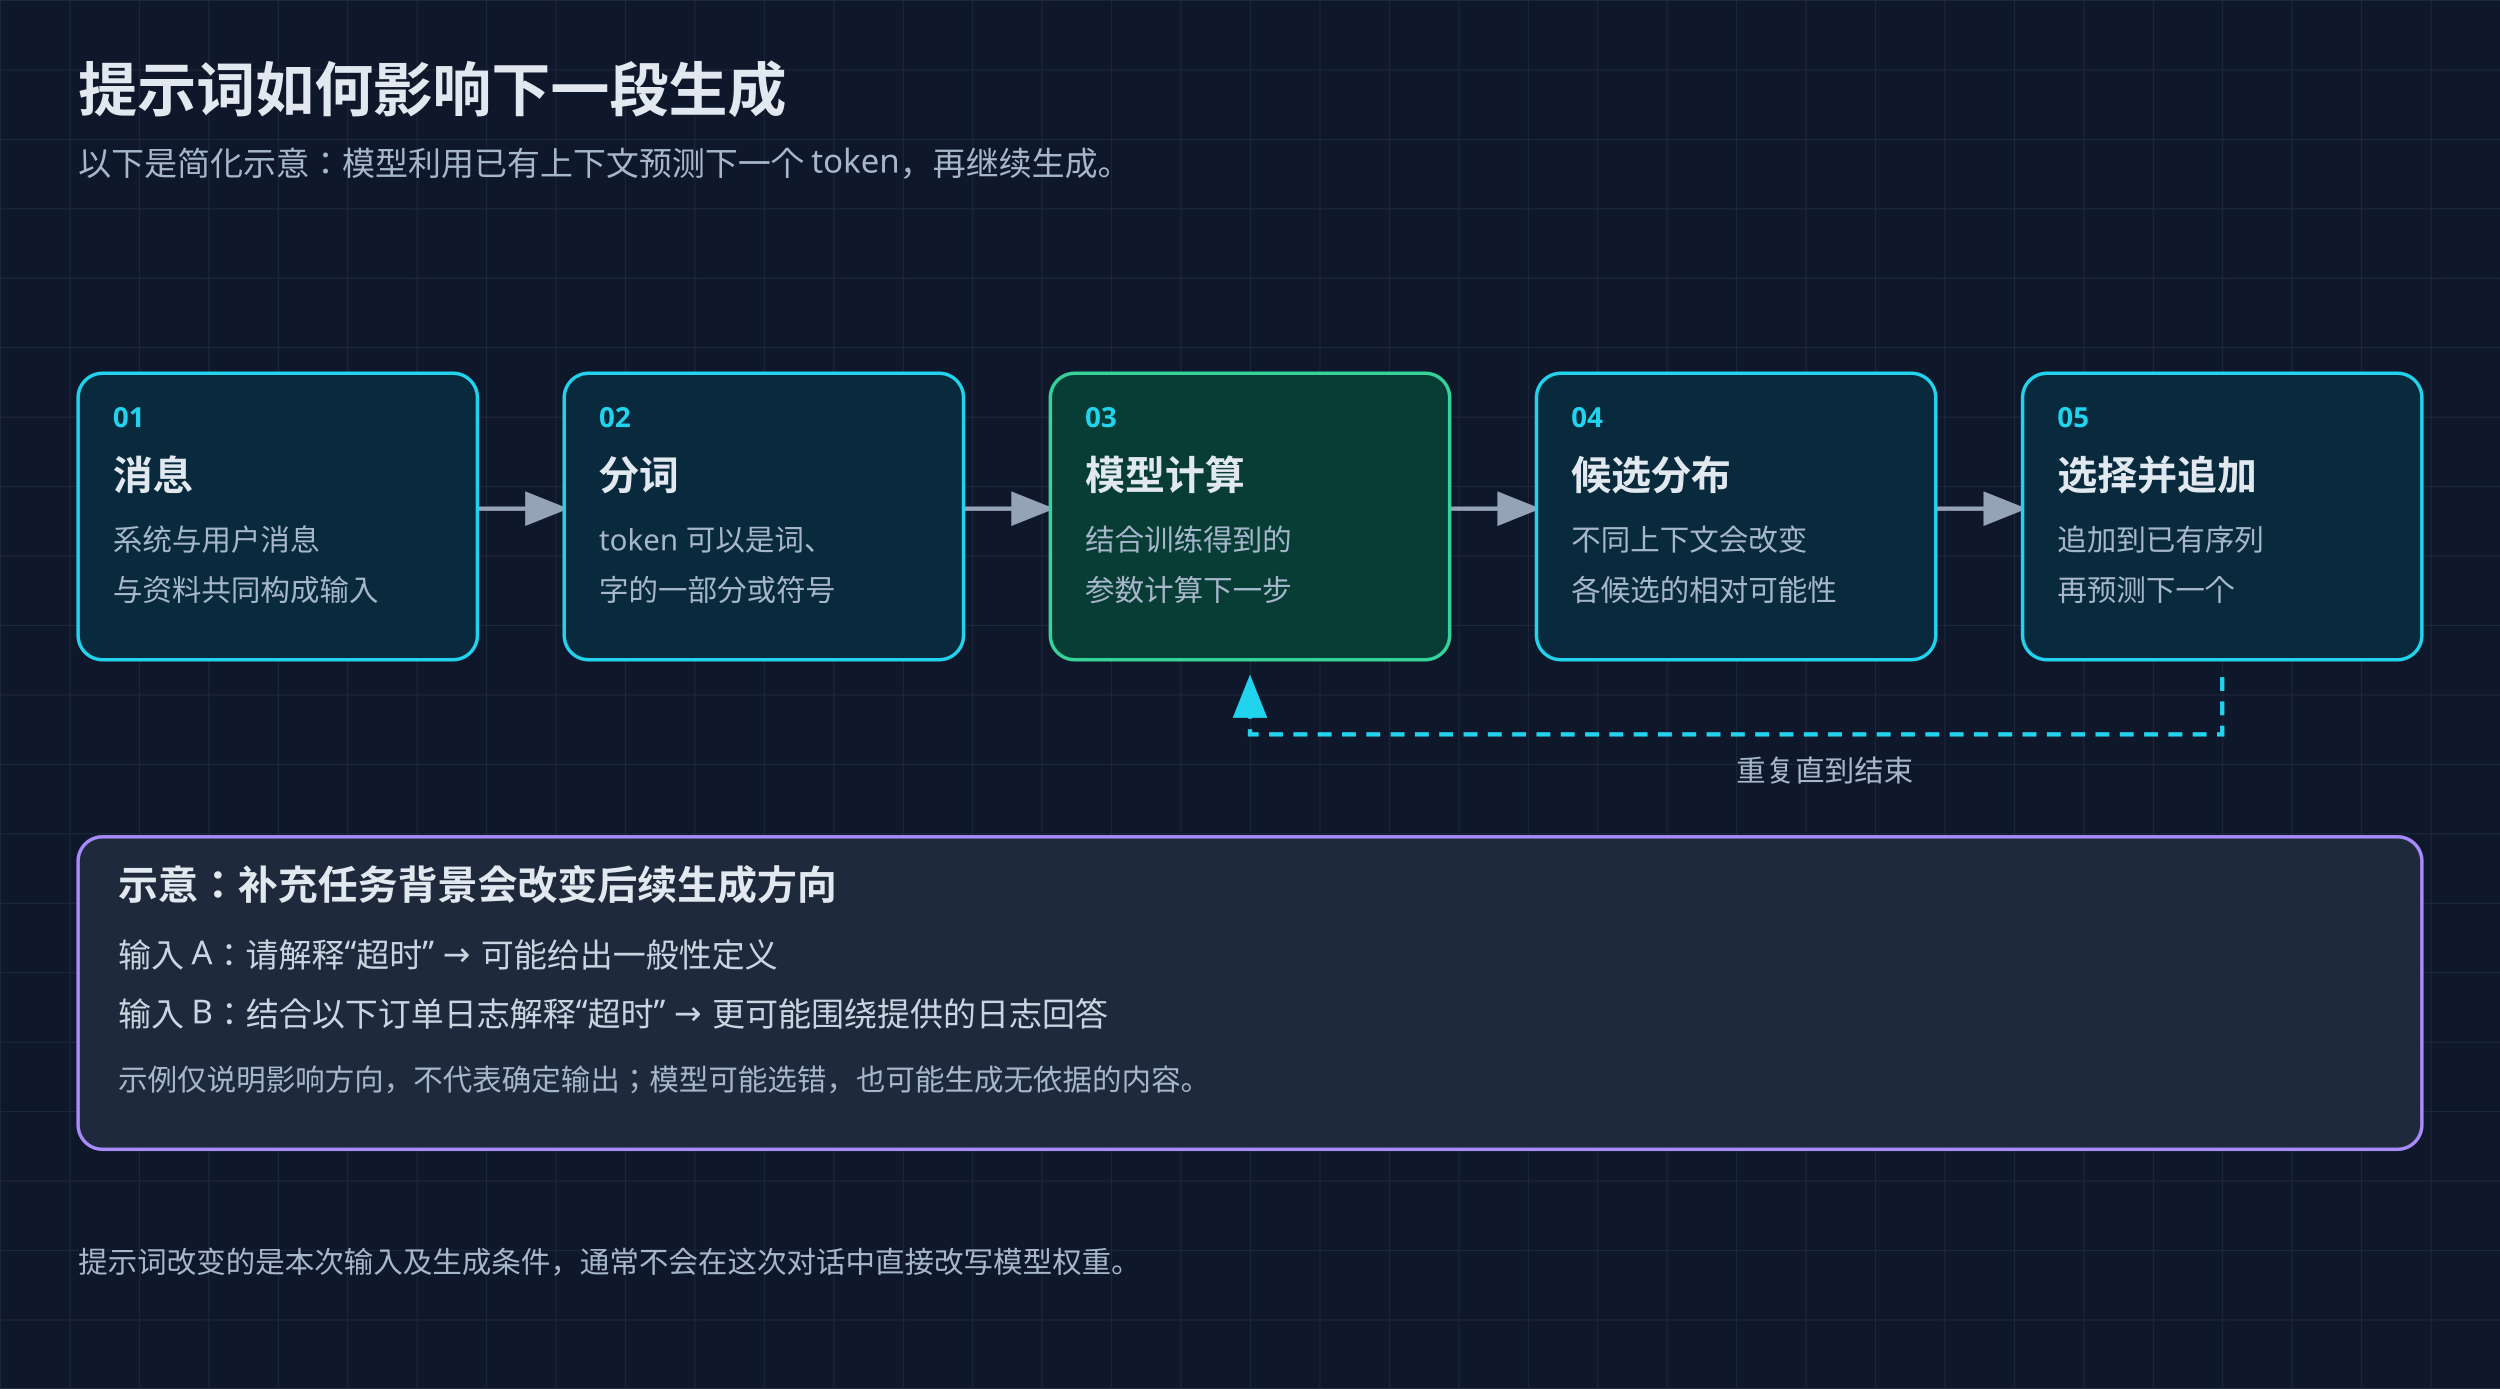
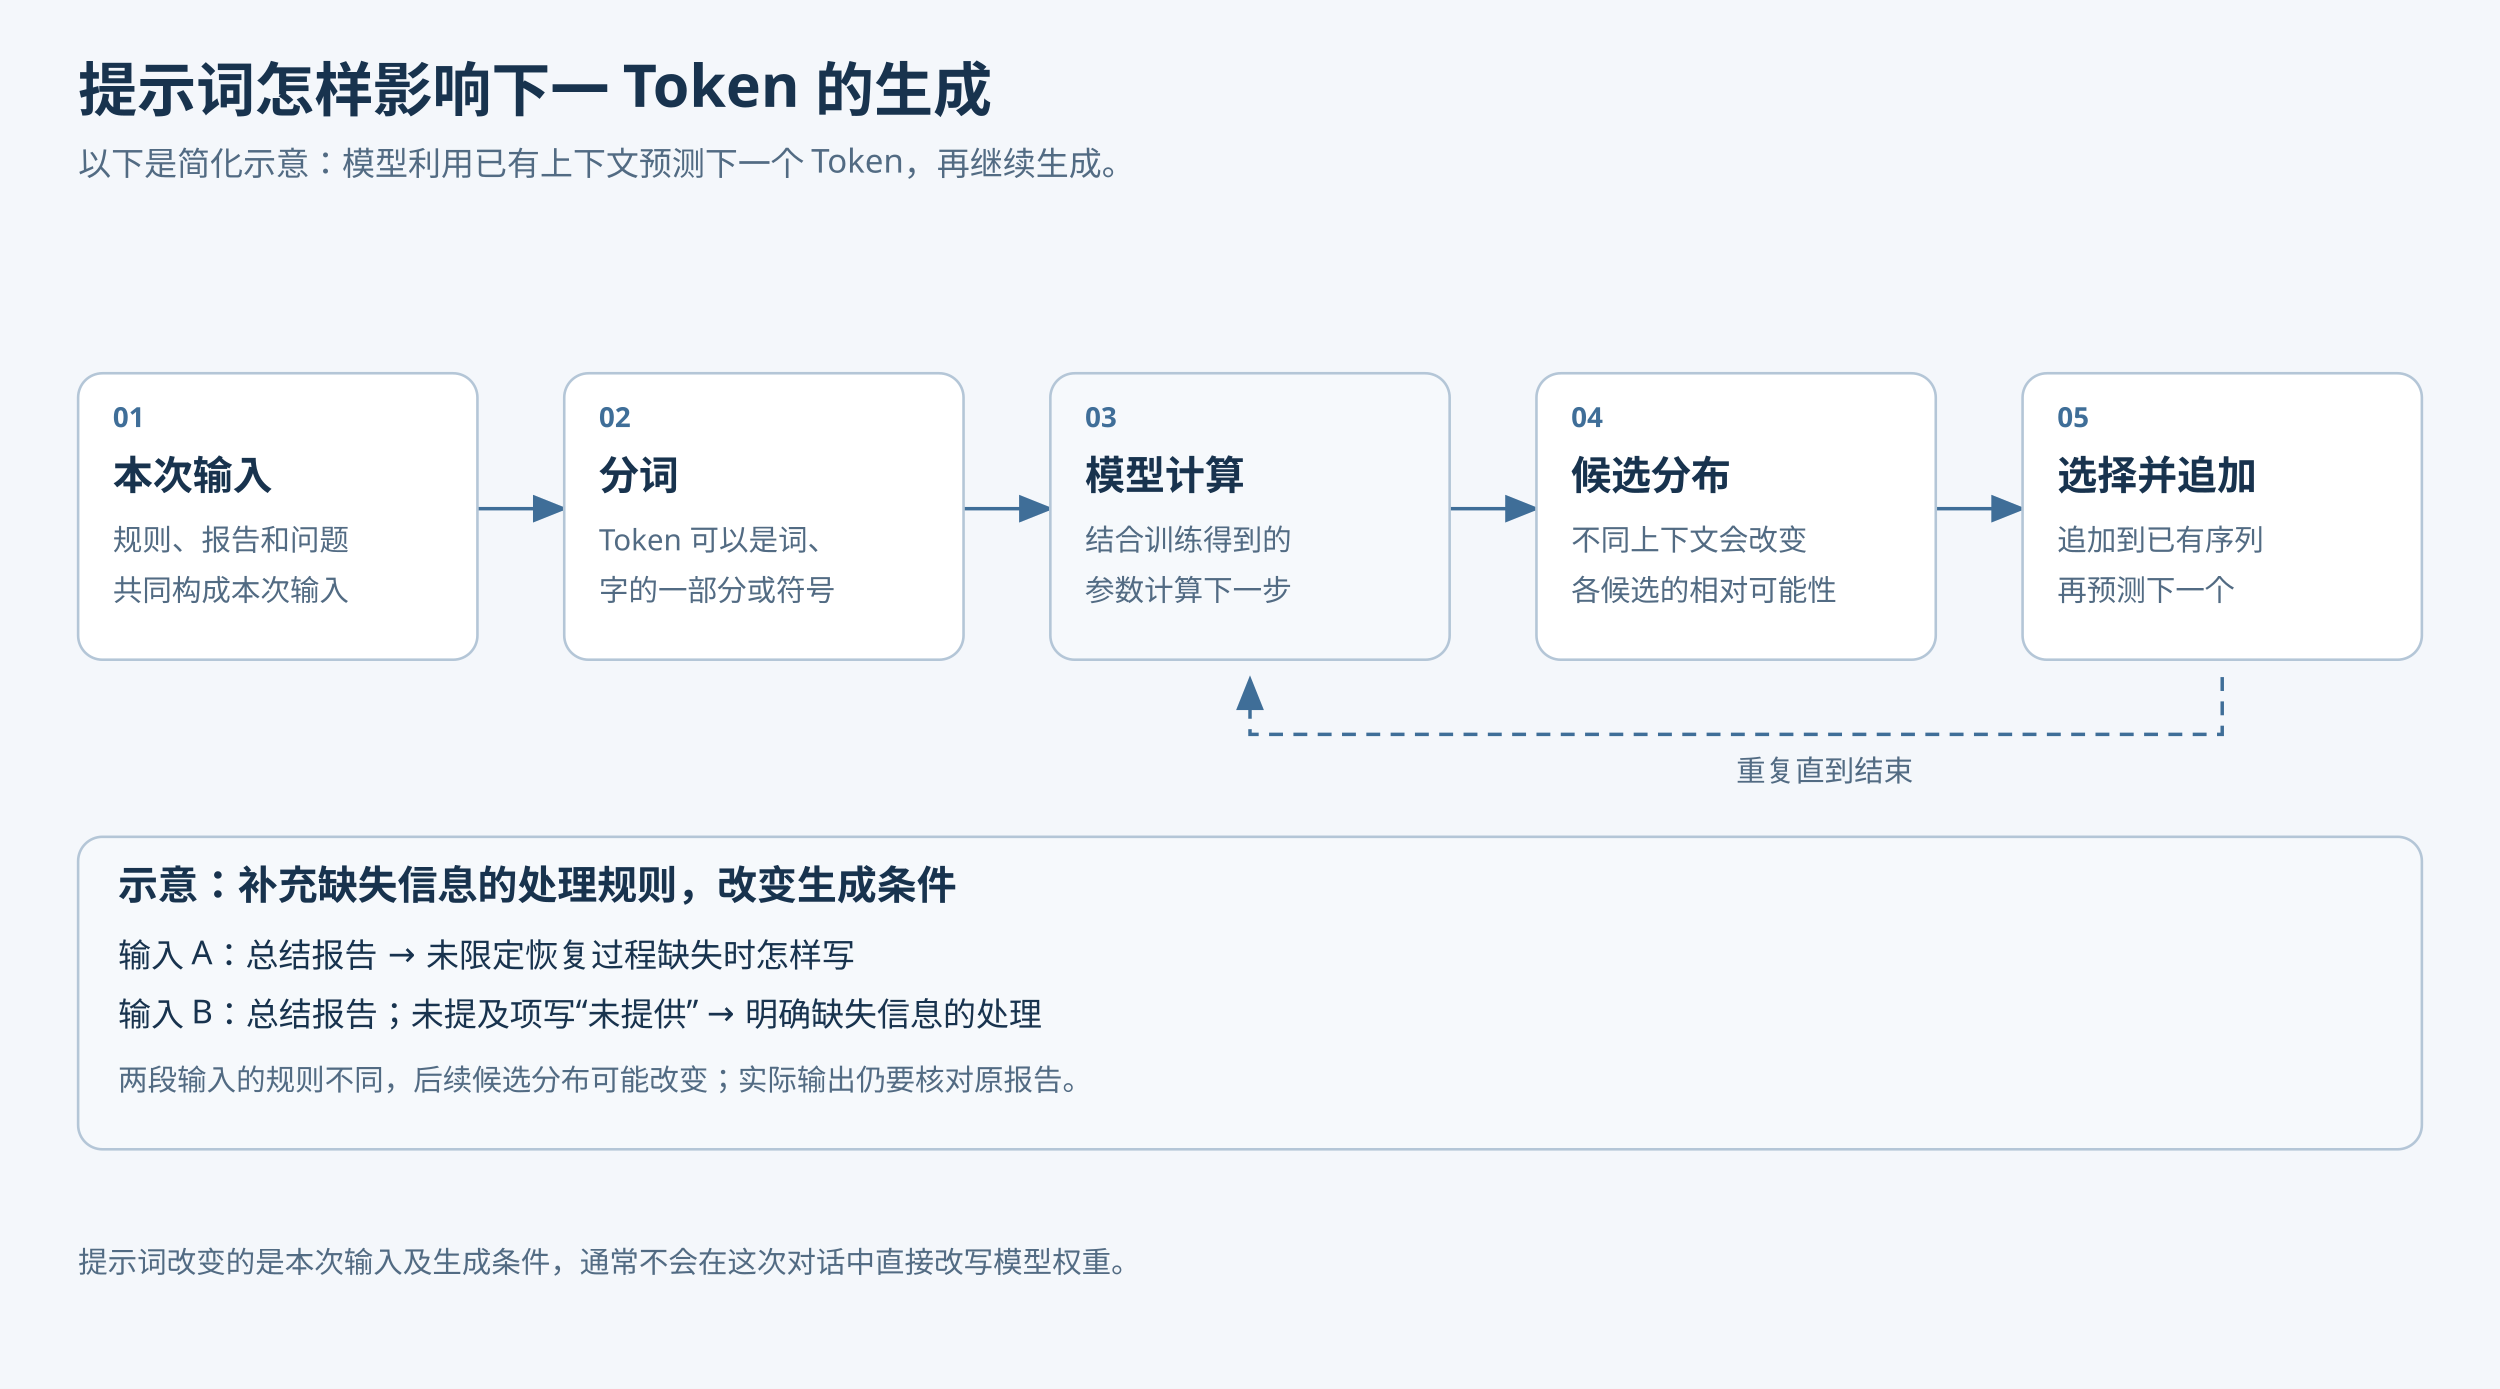
- <svg xmlns="http://www.w3.org/2000/svg" viewBox="0 0 1440 800" role="img" aria-labelledby="title desc">
+ <svg xmlns="http://www.w3.org/2000/svg" width="1440" height="800" viewBox="0 0 1440 800" role="img" aria-labelledby="title desc">
  <defs>
-     <pattern id="grid" width="40" height="40" patternUnits="userSpaceOnUse">
-       <path d="M40 0H0V40" fill="none" stroke="#1e293b" stroke-width="1" />
-     </pattern>
    <marker id="arrow" markerWidth="10" markerHeight="8" refX="9" refY="4" orient="auto">
-       <path d="M0 0L10 4L0 8Z" fill="#94a3b8" />
+       <path d="M0 0L10 4L0 8Z" fill="#3f6e98" />
    </marker>
    <marker id="cyan" markerWidth="10" markerHeight="8" refX="9" refY="4" orient="auto">
-       <path d="M0 0L10 4L0 8Z" fill="#22d3ee" />
+       <path d="M0 0L10 4L0 8Z" fill="#3f6e98" />
    </marker>
  </defs>
-   <style>text{font-family:'Microsoft YaHei','Noto Sans SC','PingFang SC',sans-serif;fill:#e2e8f0}.title{font-size:34px;font-weight:700}.subtitle{font-size:19px;fill:#a6b6cb}.heading{font-size:23px;font-weight:700}.body{font-size:19px;fill:#cbd5e1}.small{font-size:17px;fill:#a6b6cb}.num{font-size:16px;font-weight:700;fill:#22d3ee}.tag{font-size:16px;font-weight:700;fill:#5eead4}</style>
-   <rect width="1440" height="800" fill="#0f172a" />
-   <rect width="1440" height="800" fill="url(#grid)" />
-   <text x="45" y="64" class="title">提示词如何影响下一段生成</text>
-   <text x="45" y="101" class="subtitle">以下是简化示意：模型利用已有上下文预测下一个 token，再继续生成。</text>
-   <path d="M275 293L325 293" fill="none" stroke="#94a3b8" stroke-width="2.5" marker-end="url(#arrow)" />
-   <path d="M555 293L605 293" fill="none" stroke="#94a3b8" stroke-width="2.5" marker-end="url(#arrow)" />
-   <path d="M835 293L885 293" fill="none" stroke="#94a3b8" stroke-width="2.5" marker-end="url(#arrow)" />
-   <path d="M1115 293L1165 293" fill="none" stroke="#94a3b8" stroke-width="2.5" marker-end="url(#arrow)" />
-   <rect x="45" y="215" width="230" height="165" rx="14" fill="#0f172a" />
-   <rect x="45" y="215" width="230" height="165" rx="14" fill="#083344" fill-opacity=".7" stroke="#22d3ee" stroke-width="2" />
+   <style>text{font-family:'Microsoft YaHei','Noto Sans SC','PingFang SC',sans-serif;fill:#18334e}.title{font-size:34px;font-weight:700}.subtitle{font-size:19px;fill:#526b83}.heading{font-size:23px;font-weight:700}.body{font-size:19px;fill:#18334e}.small{font-size:17px;fill:#526b83}.tiny{font-size:15px;fill:#526b83}.label{font-size:19px;font-weight:600;fill:#18334e}.num{font-size:16px;font-weight:700;fill:#3f6e98}.tag{font-size:16px;font-weight:700;fill:#3f6e98}.code{font-family:'Consolas','Cascadia Mono','Microsoft YaHei',monospace;font-weight:500}</style>
+   <rect width="1440" height="800" fill="#f4f7fb" />
+   <text x="45" y="64" class="title">提示词怎样影响下一 Token 的生成</text>
+   <text x="45" y="101" class="subtitle">以下是简化示意：模型利用已有上下文预测下一个 Token，再继续生成。</text>
+   <path d="M275 293L325 293" fill="none" stroke="#3f6e98" stroke-width="2" marker-end="url(#arrow)" />
+   <path d="M555 293L605 293" fill="none" stroke="#3f6e98" stroke-width="2" marker-end="url(#arrow)" />
+   <path d="M835 293L885 293" fill="none" stroke="#3f6e98" stroke-width="2" marker-end="url(#arrow)" />
+   <path d="M1115 293L1165 293" fill="none" stroke="#3f6e98" stroke-width="2" marker-end="url(#arrow)" />
+   <rect x="45" y="215" width="230" height="165" rx="14" fill="#ffffff" />
+   <rect x="45" y="215" width="230" height="165" rx="14" fill="#ffffff" stroke="#b4c6d7" stroke-width="1.5" />
  <text x="65" y="246" class="num">01</text>
-   <text x="65" y="282" class="heading">消息</text>
-   <text x="65" y="317" class="small">系统与用户消息</text>
-   <text x="65" y="346" class="small">与资料共同构成输入</text>
-   <rect x="325" y="215" width="230" height="165" rx="14" fill="#0f172a" />
-   <rect x="325" y="215" width="230" height="165" rx="14" fill="#083344" fill-opacity=".7" stroke="#22d3ee" stroke-width="2" />
+   <text x="65" y="282" class="heading">本次输入</text>
+   <text x="65" y="317" class="small">规则、报告和问题</text>
+   <text x="65" y="346" class="small">共同构成本次输入</text>
+   <rect x="325" y="215" width="230" height="165" rx="14" fill="#ffffff" />
+   <rect x="325" y="215" width="230" height="165" rx="14" fill="#ffffff" stroke="#b4c6d7" stroke-width="1.5" />
  <text x="345" y="246" class="num">02</text>
  <text x="345" y="282" class="heading">分词</text>
-   <text x="345" y="317" class="small">token 可以是词、</text>
+   <text x="345" y="317" class="small">Token 可以是词、</text>
  <text x="345" y="346" class="small">字的一部分或符号</text>
-   <rect x="605" y="215" width="230" height="165" rx="14" fill="#0f172a" />
-   <rect x="605" y="215" width="230" height="165" rx="14" fill="#064e3b" fill-opacity=".7" stroke="#34d399" stroke-width="2" />
+   <rect x="605" y="215" width="230" height="165" rx="14" fill="#ffffff" />
+   <rect x="605" y="215" width="230" height="165" rx="14" fill="#f6f9fc" stroke="#b4c6d7" stroke-width="1.5" />
  <text x="625" y="246" class="num">03</text>
  <text x="625" y="282" class="heading">模型计算</text>
  <text x="625" y="317" class="small">结合训练得到的</text>
  <text x="625" y="346" class="small">参数计算下一步</text>
-   <rect x="885" y="215" width="230" height="165" rx="14" fill="#0f172a" />
-   <rect x="885" y="215" width="230" height="165" rx="14" fill="#083344" fill-opacity=".7" stroke="#22d3ee" stroke-width="2" />
+   <rect x="885" y="215" width="230" height="165" rx="14" fill="#ffffff" />
+   <rect x="885" y="215" width="230" height="165" rx="14" fill="#ffffff" stroke="#b4c6d7" stroke-width="1.5" />
  <text x="905" y="246" class="num">04</text>
  <text x="905" y="282" class="heading">候选分布</text>
  <text x="905" y="317" class="small">不同上下文会改变</text>
  <text x="905" y="346" class="small">各候选的相对可能性</text>
-   <rect x="1165" y="215" width="230" height="165" rx="14" fill="#0f172a" />
-   <rect x="1165" y="215" width="230" height="165" rx="14" fill="#083344" fill-opacity=".7" stroke="#22d3ee" stroke-width="2" />
+   <rect x="1165" y="215" width="230" height="165" rx="14" fill="#ffffff" />
+   <rect x="1165" y="215" width="230" height="165" rx="14" fill="#ffffff" stroke="#b4c6d7" stroke-width="1.5" />
  <text x="1185" y="246" class="num">05</text>
  <text x="1185" y="282" class="heading">选择并追加</text>
  <text x="1185" y="317" class="small">追加到已有序列</text>
  <text x="1185" y="346" class="small">再预测下一个</text>
-   <path d="M1280 390V423H720V391" fill="none" stroke="#22d3ee" stroke-width="2.5" stroke-dasharray="8 6" marker-end="url(#cyan)" />
+   <path d="M1280 390V423H720V391" fill="none" stroke="#3f6e98" stroke-width="2" stroke-dasharray="8 6" marker-end="url(#cyan)" />
  <text x="1000" y="450" class="small">重复直到结束</text>
-   <rect x="45" y="482" width="1350" height="180" rx="14" fill="#1e293b" stroke="#a78bfa" stroke-width="2" />
-   <text x="68" y="518" class="heading">示意：补充任务背景会改变后续生成方向</text>
-   <text x="68" y="557" class="body">输入 A：请解释“超时”  →  可能给出一般性定义</text>
-   <text x="68" y="591" class="body">输入 B：结合以下订单日志解释“超时”  →  更可能围绕提供的日志回答</text>
-   <text x="68" y="628" class="small">示例仅说明影响方向，不代表确定输出；模型可能选错，也可能生成无依据的内容。</text>
+   <rect x="45" y="482" width="1350" height="180" rx="14" fill="#f6f9fc" stroke="#b4c6d7" stroke-width="1.5" />
+   <text x="68" y="518" class="heading">示意：补充缺失信息的处理规则，改变生成条件</text>
+   <text x="68" y="557" class="body">输入 A：总结报告 → 未限定恢复过程缺失时怎样写</text>
+   <text x="68" y="591" class="body">输入 B：总结报告；未提及项写“未提供” → 明确缺失信息的处理</text>
+   <text x="68" y="628" class="small">两段输入的规则不同，后续候选分布可能改变；实际输出仍要核对原报告。</text>
  <text x="45" y="733" class="small">提示词改变的是本次输入及生成条件，通常不会在这次对话中直接改写模型权重。</text>
</svg>
